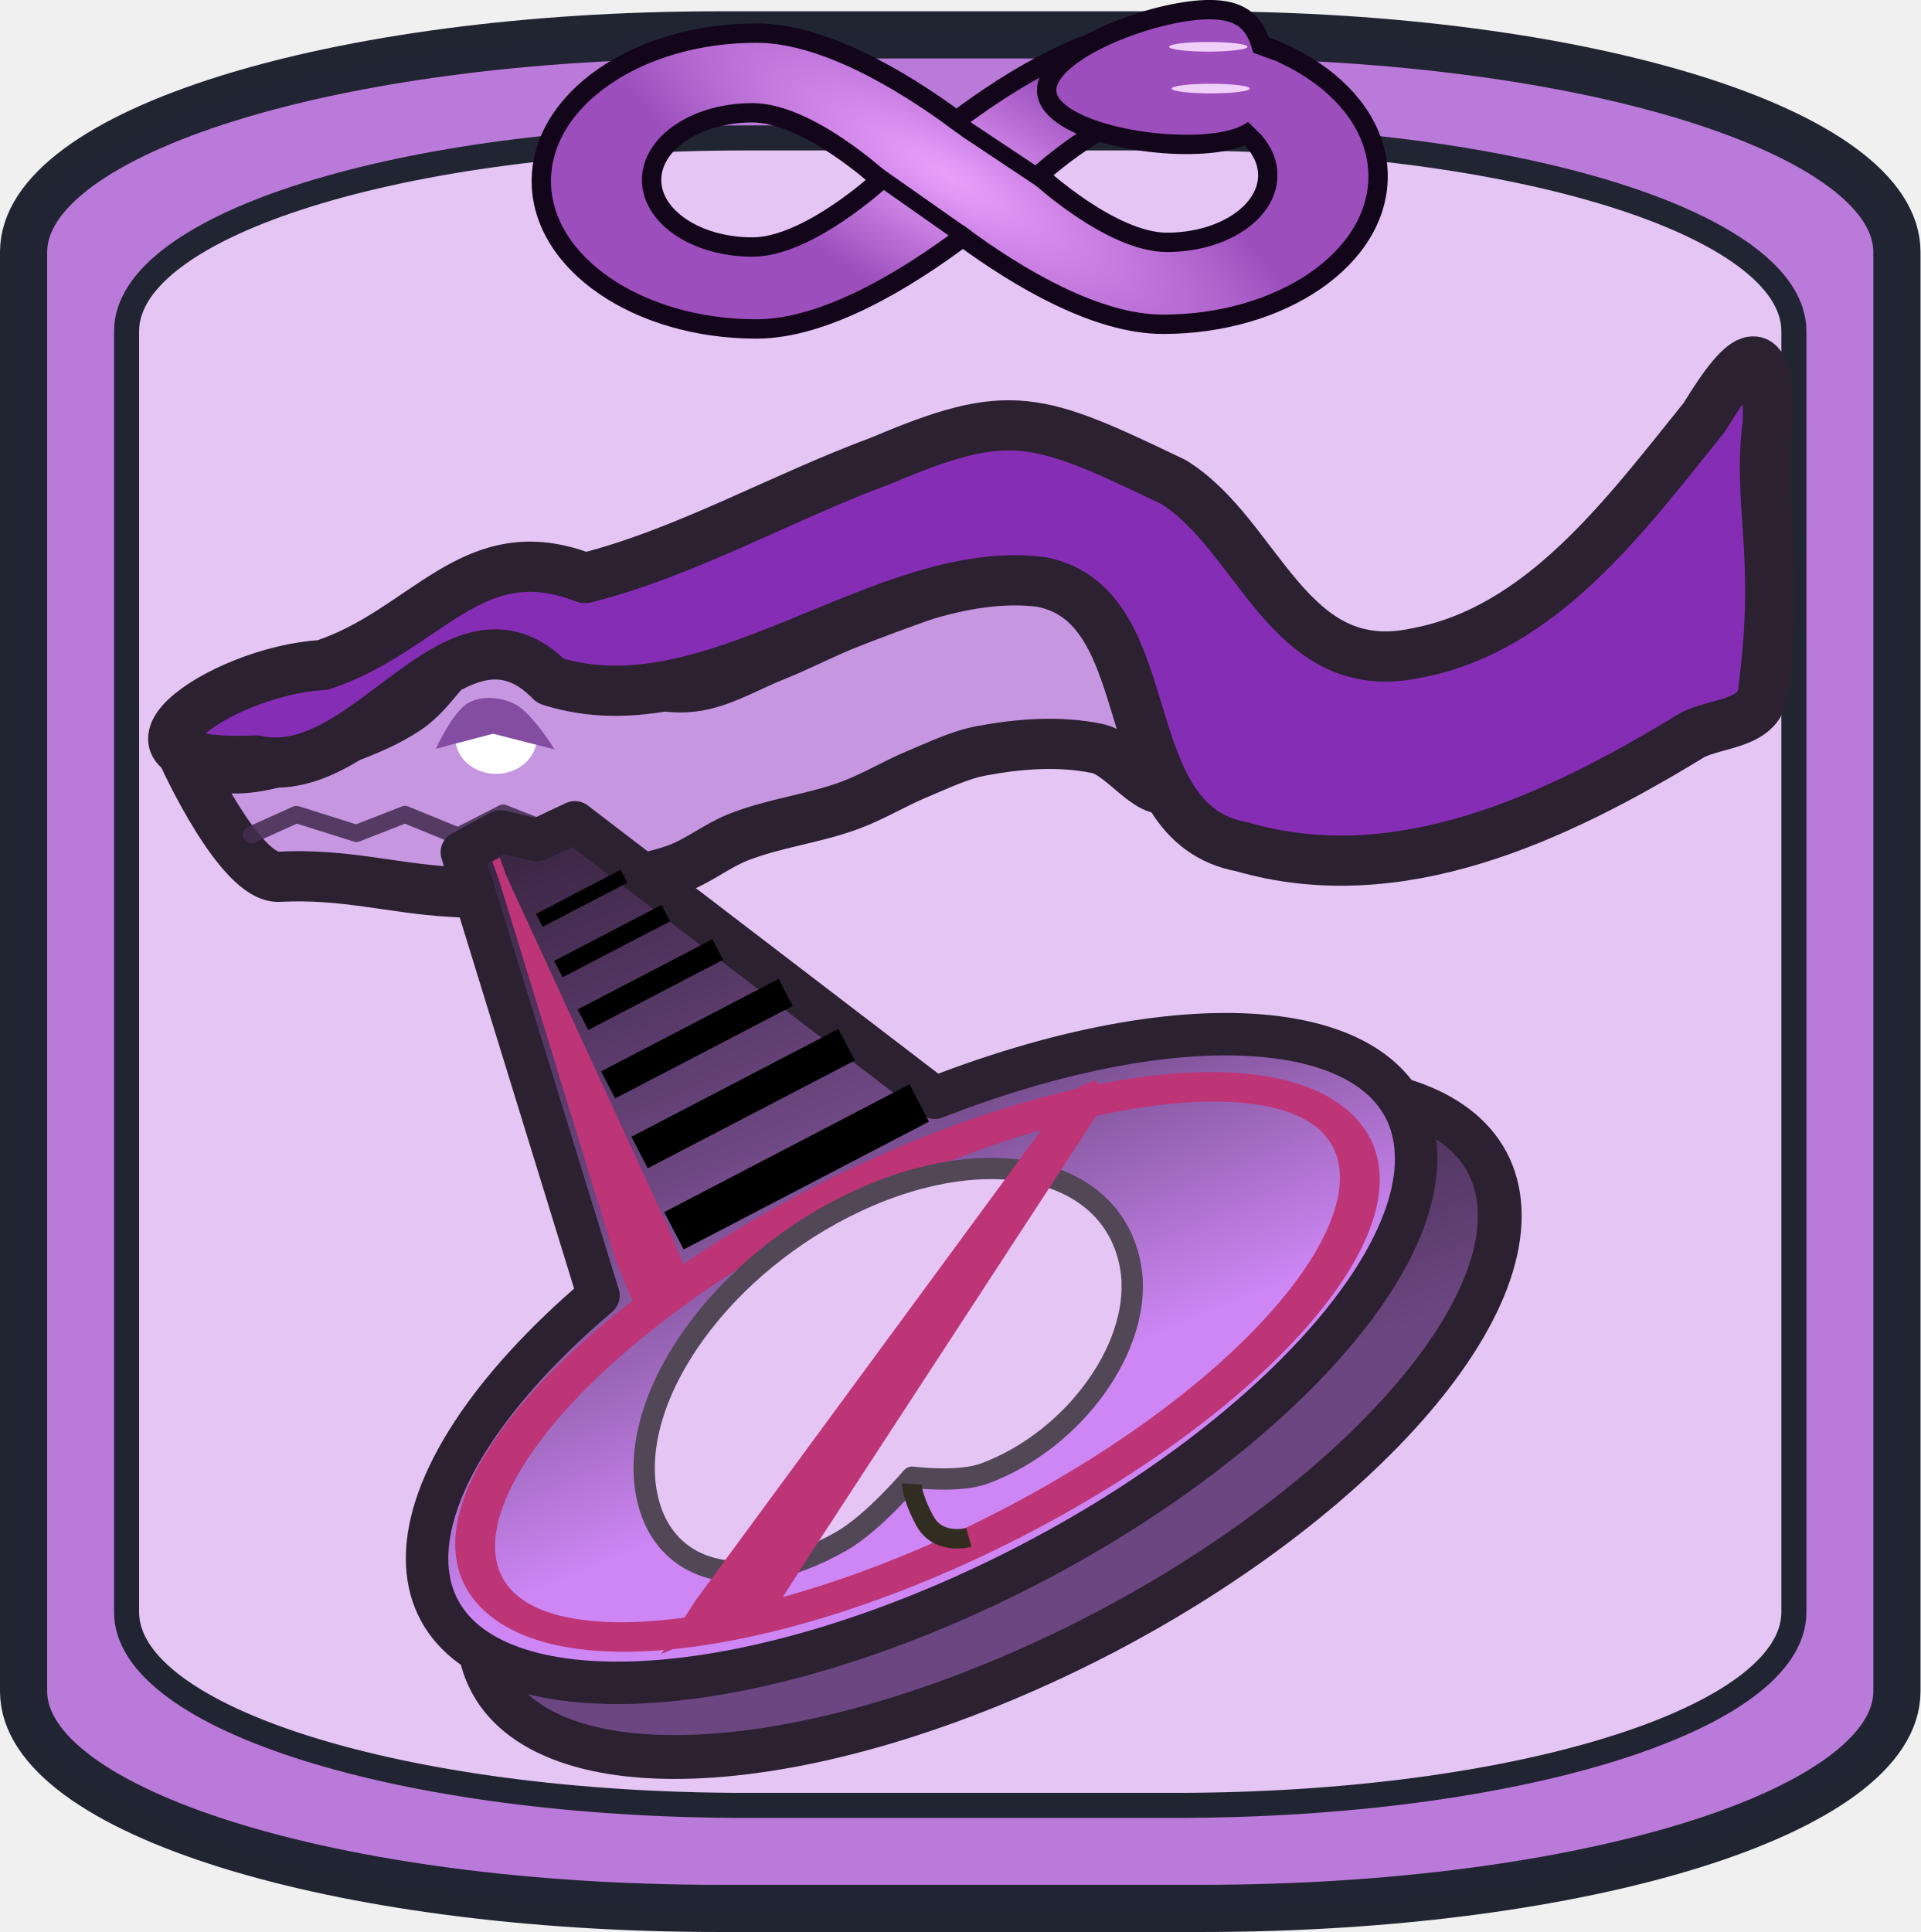
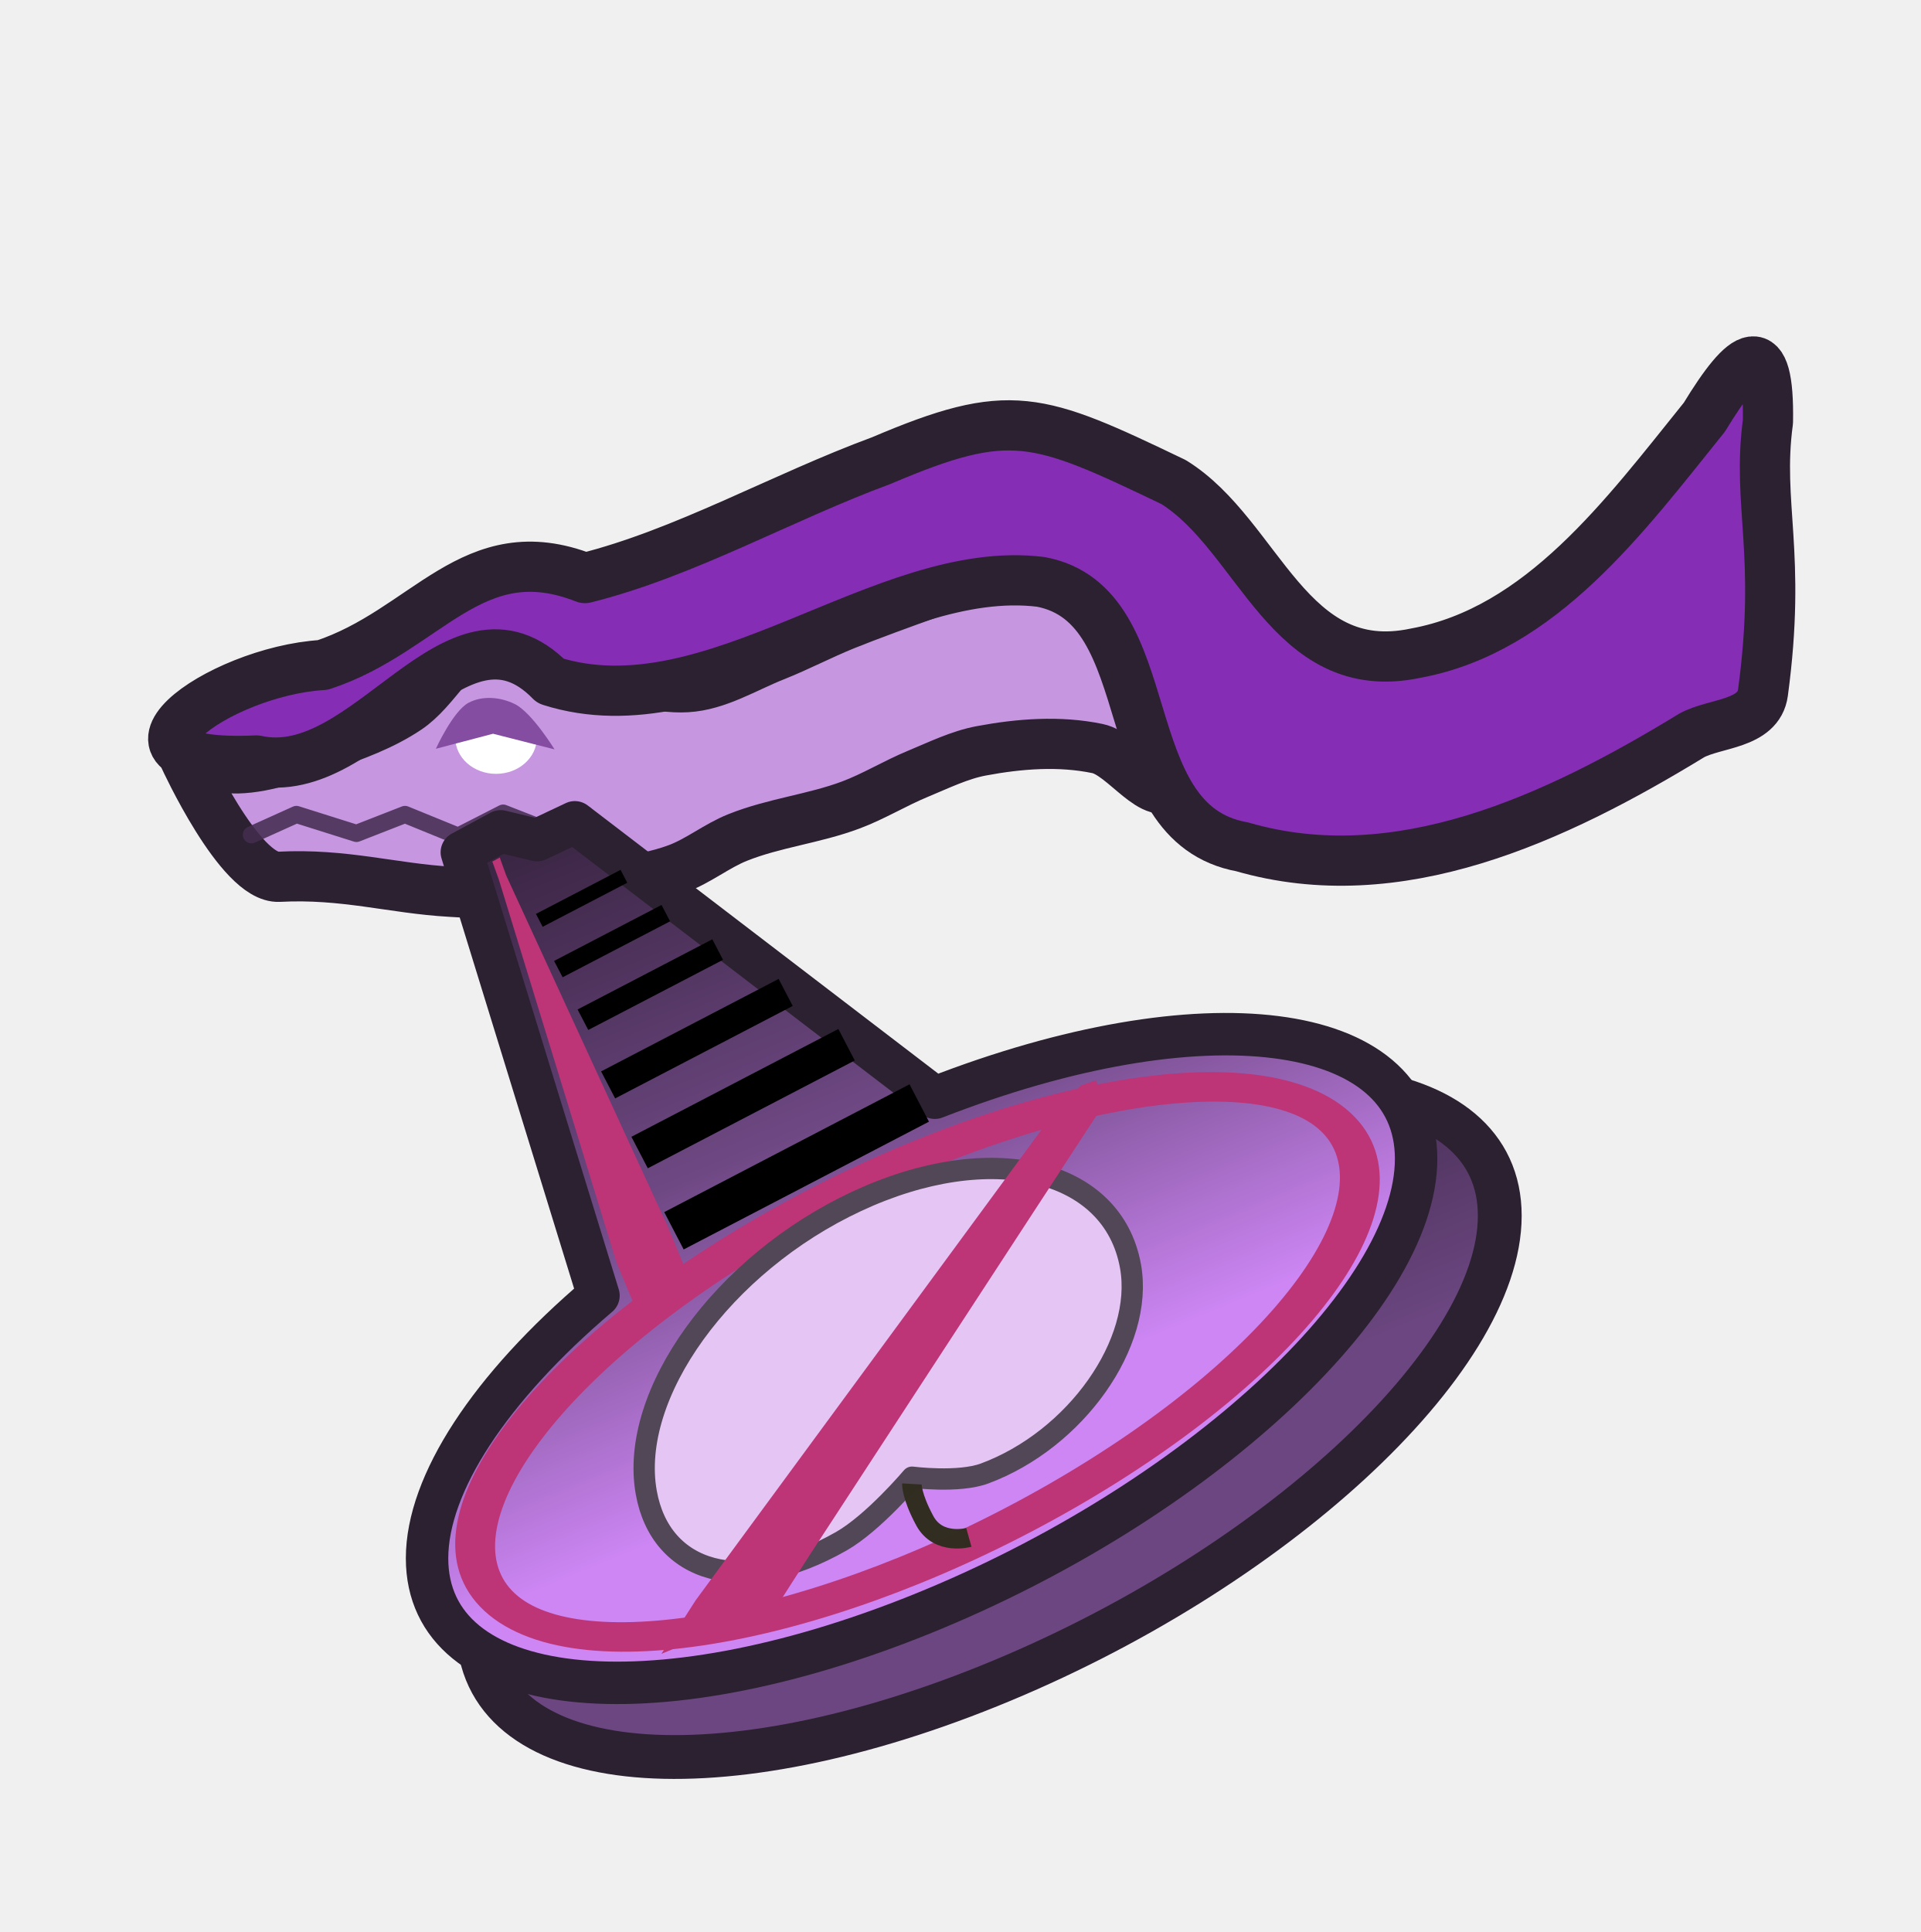
<svg xmlns="http://www.w3.org/2000/svg" xmlns:xlink="http://www.w3.org/1999/xlink" width="200" height="201.177" viewBox="0 0 52.917 53.228" version="1.1" id="svg1" xml:space="preserve">
  <defs id="defs1">
    <linearGradient id="linearGradient13">
      <stop style="stop-color:#291a2f;stop-opacity:1;" offset="0.01" id="stop11" />
      <stop style="stop-color:#392543;stop-opacity:1;" offset="0.392" id="stop12" />
      <stop style="stop-color:#6b4680;stop-opacity:1;" offset="0.719" id="stop13" />
    </linearGradient>
    <linearGradient id="linearGradient4">
      <stop style="stop-color:#3a2543;stop-opacity:1;" offset="0.01" id="stop6" />
      <stop style="stop-color:#6e4883;stop-opacity:1;" offset="0.392" id="stop4" />
      <stop style="stop-color:#cd86f4;stop-opacity:1;" offset="0.719" id="stop5" />
    </linearGradient>
-     <linearGradient id="linearGradient139">
-       <stop style="stop-color:#e9a0fc;stop-opacity:1;" offset="0" id="stop140" />
-       <stop style="stop-color:#9b4ebc;stop-opacity:1;" offset="1" id="stop141" />
-     </linearGradient>
-     <radialGradient xlink:href="#linearGradient139" id="radialGradient141" cx="16.595" cy="1.947" fx="16.595" fy="1.947" r="7.577" gradientTransform="matrix(1.339792,0.7754906,-0.2390794,0.4130504,4.534291,-8.841434)" gradientUnits="userSpaceOnUse" />
    <linearGradient xlink:href="#linearGradient4" id="linearGradient5" x1="25.738" y1="20.846" x2="33.094" y2="48.299" gradientUnits="userSpaceOnUse" gradientTransform="matrix(1,-0.1448972,0,1,-3.823806,2.717435)" />
    <linearGradient xlink:href="#linearGradient13" id="linearGradient11" gradientUnits="userSpaceOnUse" gradientTransform="matrix(1.032774,-0.1496461,0,1.032774,-2.928693,3.328753)" x1="25.738" y1="20.846" x2="33.094" y2="48.299" />
  </defs>
  <g id="layer1" transform="translate(-0.2000028)">
-     <rect style="fill:#ba7ad9;fill-opacity:1;stroke:#212532;stroke-width:1.3;stroke-linejoin:round;stroke-miterlimit:8.2;stroke-dasharray:none;stroke-opacity:0.996" id="rect1" width="51.617" height="51.617" x="0.85" y="0.961" ry="5.982" rx="19.158" />
-     <rect style="fill:#e5c5f4;fill-opacity:1;stroke:#212532;stroke-width:0.69;stroke-linejoin:round;stroke-miterlimit:8.2;stroke-dasharray:none;stroke-opacity:0.996" id="rect1-8" width="45.94" height="45.94" x="3.688" y="3.8" ry="5.324" rx="17.051" />
-     <path id="path17" style="opacity:1;fill:url(#radialGradient141);fill-opacity:1;stroke:#13061b;stroke-width:0.533;stroke-dasharray:none" d="m 32.243,0.783 c -1.905,0 -4.146,1.38 -5.687,2.534 -1.532,-1.125 -3.678,-2.405 -5.513,-2.405 -3.274,0 -5.928,1.825 -5.928,4.076 0,2.251 2.654,4.075 5.928,4.075 1.905,0 4.146,-1.38 5.687,-2.534 1.532,1.125 3.678,2.405 5.513,2.405 3.274,0 5.928,-1.825 5.928,-4.075 0,-2.251 -2.654,-4.076 -5.928,-4.076 z m 0.112,2.195 c 1.534,0 2.777,0.828 2.777,1.85 0,1.021 -1.243,1.849 -2.777,1.849 -1.534,0 -3.531,-1.849 -3.531,-1.849 0,0 1.998,-1.85 3.531,-1.85 z M 20.931,3.107 c 1.534,0 3.531,1.85 3.531,1.85 0,0 -1.998,1.849 -3.531,1.849 -1.534,0 -2.777,-0.828 -2.777,-1.849 0,-1.021 1.243,-1.85 2.777,-1.85 z" />
-     <path id="path18" style="opacity:1;fill:#9b4ebc;fill-opacity:1;stroke:#13061b;stroke-width:0.533" d="m 35.082,1.819 c 0.188,1.002 0.257,1.9 -1.409,2.114 -1.666,0.214 -4.436,-0.338 -4.624,-1.34 -0.188,-1.002 2.276,-2.076 3.942,-2.29 1.666,-0.214 1.903,0.513 2.091,1.516 z" />
-     <ellipse style="opacity:1;fill:#f0cff9;fill-opacity:1;stroke:#13061b;stroke-width:0;stroke-dasharray:none;stroke-opacity:1" id="path19" cx="33.493" cy="1.289" rx="1.08" ry="0.133" />
-     <ellipse style="fill:#f0cff9;fill-opacity:1;stroke:#13061b;stroke-width:0;stroke-dasharray:none;stroke-opacity:1" id="path19-2" cx="33.561" cy="2.44" rx="1.08" ry="0.133" />
-     <path id="rect19" style="opacity:1;fill:#9b4ebc;fill-opacity:1;stroke:#13061b;stroke-width:0" d="m 34.678,1.434 0.72,0.261 0.277,1.424 -0.654,0.666 -0.435,-0.429 z" />
-     <path id="rect20" style="opacity:1;fill:#e5c5f4;stroke:#13061b;stroke-width:0.459" d="m 26.185,3.078 0.665,0.501 2.066,1.376 M 26.841,6.561 24.315,4.788" />
    <path style="fill:#c696e0;fill-opacity:1;stroke:#2b2130;stroke-width:1.383;stroke-linecap:round;stroke-linejoin:round;paint-order:fill markers stroke" d="m 5.28,20.872 c 0,0 1.527,3.341 2.61,3.284 1.791,-0.095 3.141,0.323 4.716,0.412 0.82,0.047 1.642,0.111 2.461,0.065 0.692,-0.039 1.379,-0.161 2.062,-0.289 0.584,-0.11 1.176,-0.201 1.74,-0.412 0.575,-0.214 1.084,-0.63 1.655,-0.858 1.013,-0.405 2.099,-0.514 3.119,-0.896 0.631,-0.236 1.222,-0.6 1.846,-0.858 0.576,-0.238 1.147,-0.521 1.75,-0.634 1.054,-0.197 2.15,-0.281 3.201,-0.063 0.738,0.153 1.586,1.585 2.099,0.944 1.026,-1.282 -0.724,-3.668 -1.877,-4.792 -0.871,-0.85 -3.296,-0.977 -3.296,-0.977 0,0 -2.601,0.901 -3.883,1.418 -0.654,0.264 -1.286,0.598 -1.941,0.858 -0.798,0.317 -1.577,0.811 -2.419,0.858 -0.864,0.049 -1.723,-0.283 -2.546,-0.597 -0.433,-0.165 -0.799,-0.543 -1.241,-0.672 -0.577,-0.168 -1.215,-0.323 -1.782,-0.112 -0.864,0.322 -1.345,1.451 -2.132,1.978 -0.691,0.463 -1.466,0.738 -2.228,1.008 C 8.394,20.819 7.58,21.148 6.744,21.17 6.249,21.183 5.28,20.872 5.28,20.872 Z" id="path7" />
    <path style="fill:#862db5;fill-opacity:1;stroke:#2b2130;stroke-width:1.383;stroke-linecap:round;stroke-linejoin:round;paint-order:fill markers stroke" d="m 15.372,18.761 c -2.617,-2.667 -5.031,2.863 -8.107,2.191 -4.771,0.212 -1.066,-2.461 1.827,-2.631 2.866,-0.939 4.124,-3.613 7.226,-2.395 2.757,-0.689 5.415,-2.222 8.167,-3.237 3.554,-1.513 4.287,-1.212 8.051,0.592 2.366,1.466 3.156,5.461 6.672,4.714 3.457,-0.635 5.759,-3.778 7.953,-6.501 1.126,-1.848 1.793,-2.285 1.752,0.125 -0.309,2.287 0.382,3.613 -0.137,7.462 -0.119,0.885 -1.321,0.83 -1.96,1.179 -3.774,2.303 -8.096,4.315 -12.39,3.071 -3.636,-0.657 -2.13,-6.655 -5.548,-7.3 -4.344,-0.536 -9.04,4.151 -13.507,2.73 z" id="path6" />
    <ellipse style="fill:#ffffff;fill-opacity:1;stroke:#2b2130;stroke-width:0;stroke-linecap:round;stroke-linejoin:round;stroke-dasharray:none;paint-order:fill markers stroke" id="path8" cx="13.868" cy="20.325" rx="1.124" ry="0.995" />
    <path d="m 16.511,24.427 -1.038,-0.25 -1.105,0.596 3.888,12.615 c -3.098,2.632 -4.878,5.361 -4.878,7.475 3.95e-4,4.015 6.301,4.725 14.073,1.586 7.772,-3.139 14.072,-8.938 14.073,-12.954 -7.7e-5,-3.939 -6.073,-4.709 -13.695,-1.737 l -5.32e-4,7.6e-5 -10.245,-7.836 z" style="fill:url(#linearGradient11);stroke:#2b2130;stroke-width:1.207;stroke-linecap:round;stroke-linejoin:round;paint-order:fill markers stroke" id="path4-2" />
    <path style="fill:#844da2;fill-opacity:1;stroke:#9965b5;stroke-width:0;stroke-linecap:round;stroke-linejoin:round;stroke-dasharray:none;stroke-opacity:1;paint-order:fill markers stroke" d="m 12.21,20.629 1.575,-0.414 1.695,0.431 c 0,0 -0.626,-1.018 -1.095,-1.249 -0.392,-0.193 -0.888,-0.241 -1.275,-0.035 -0.427,0.227 -0.9,1.266 -0.9,1.266 z" id="path9" />
    <path style="fill:#844da2;fill-opacity:0;stroke:#432c4f;stroke-width:0.473;stroke-linecap:round;stroke-linejoin:round;stroke-dasharray:none;stroke-opacity:0.863;paint-order:fill markers stroke" d="m 7.126,22.999 1.241,-0.56 1.655,0.522 1.337,-0.522 1.464,0.597 1.241,-0.634 1.146,0.448 1.114,-0.41" id="path10" />
    <path d="m 14.999,23.146 -1.005,-0.242 -1.069,0.577 3.765,12.214 c -2.999,2.549 -4.724,5.191 -4.723,7.237 3.83e-4,3.888 6.101,4.575 13.626,1.536 7.525,-3.039 13.626,-8.655 13.626,-12.543 -7.5e-5,-3.814 -5.88,-4.56 -13.26,-1.682 l -5.16e-4,7.4e-5 -9.92,-7.588 z" style="fill:url(#linearGradient5);stroke:#2b2130;stroke-width:1.169;stroke-linecap:round;stroke-linejoin:round;paint-order:fill markers stroke" id="path4" />
    <ellipse style="fill:#b52d2d;fill-opacity:0;stroke:#bd3477;stroke-width:0.966;stroke-linecap:square;stroke-linejoin:round;stroke-dasharray:none;stroke-opacity:1;paint-order:fill markers stroke" id="path16" cx="-10.811" cy="47.403" rx="13.28" ry="5.434" transform="matrix(0.8668295,-0.4986046,0.7352163,0.6778326,0,0)" />
    <path id="path8-8" style="fill:#e5c5f4;fill-opacity:1;stroke:#514756;stroke-width:0.587;stroke-linejoin:round;stroke-miterlimit:8.2;stroke-opacity:1" d="m 18.007,41.121 c -0.484,-2.71 2.111,-6.302 5.796,-8.022 3.685,-1.721 7.063,-0.919 7.547,1.791 0.376,2.108 -1.508,4.773 -4.022,5.706 -0.717,0.266 -1.998,0.102 -1.998,0.102 0,0 -1.063,1.26 -1.952,1.766 -2.737,1.559 -4.977,0.865 -5.371,-1.344 z" />
    <g id="path13-1" transform="matrix(1.29996,0,-1.37528,1.29996,39.70515,-0.4938984)">
      <path style="baseline-shift:baseline;display:inline;overflow:visible;vector-effect:none;fill:#b52d2d;stroke-linecap:square;stroke-linejoin:round;paint-order:fill markers stroke;enable-background:accumulate;stop-color:#000000;stop-opacity:1" d="m 17.582,23.818 3.531,9.79 0.267,0.642" id="path14-3" />
      <path style="baseline-shift:baseline;display:inline;overflow:visible;vector-effect:none;fill:#bd3477;stroke-linecap:square;stroke-linejoin:round;paint-order:fill markers stroke;enable-background:accumulate;stop-color:#000000;stop-opacity:1" d="m 17.462,23.276 -0.202,0.11 0.02,0.51 3.354,10.385 c 0.002,0.008 0.005,0.016 0.008,0.023 l 0.268,0.643 0.203,0.484 1.378,-1.016 -0.203,-0.484 -0.262,-0.631 -3.882,-9.577 z" id="path15-8" />
    </g>
    <path style="fill:#d97a7a;fill-opacity:0;stroke:#322d21;stroke-width:0.537;stroke-linejoin:round;stroke-miterlimit:8.2;stroke-opacity:0.996" d="m 25.326,40.884 c 0,0 -0.018,0.322 0.356,1.015 0.374,0.692 1.213,0.457 1.213,0.457" id="path9-2" />
    <path style="fill:#e5c5f4;fill-opacity:1;stroke:#000000;stroke-width:0.4;stroke-linecap:square;stroke-linejoin:round;stroke-dasharray:none;stroke-opacity:1;paint-order:fill markers stroke" d="M 17.214,24.235 15.237,25.264" id="path11" />
    <path style="fill:#e5c5f4;fill-opacity:1;stroke:#000000;stroke-width:0.508;stroke-linecap:square;stroke-linejoin:round;stroke-dasharray:none;stroke-opacity:1;paint-order:fill markers stroke" d="m 18.32,25.275 -2.51,1.307" id="path11-7" />
    <path style="fill:#e5c5f4;fill-opacity:1;stroke:#000000;stroke-width:0.637;stroke-linecap:square;stroke-linejoin:round;stroke-dasharray:none;stroke-opacity:1;paint-order:fill markers stroke" d="m 19.692,26.308 -3.148,1.639" id="path11-76" />
    <path style="fill:#e5c5f4;fill-opacity:1;stroke:#000000;stroke-width:0.839;stroke-linecap:square;stroke-linejoin:round;stroke-dasharray:none;stroke-opacity:1;paint-order:fill markers stroke" d="m 21.476,27.536 -4.148,2.16" id="path11-2" />
    <path style="fill:#e5c5f4;fill-opacity:1;stroke:#000000;stroke-width:0.978;stroke-linecap:square;stroke-linejoin:round;stroke-dasharray:none;stroke-opacity:1;paint-order:fill markers stroke" d="m 23.092,29.009 -4.835,2.518" id="path11-5" />
    <path style="fill:#e5c5f4;fill-opacity:1;stroke:#000000;stroke-width:1.16;stroke-linecap:square;stroke-linejoin:round;stroke-dasharray:none;stroke-opacity:1;paint-order:fill markers stroke" d="m 25.014,30.656 -5.73,2.985" id="path11-9" />
    <g id="path13" style="opacity:1" transform="matrix(1.011978,0,0,1.011978,-3.701098,0.07063045)">
      <path style="baseline-shift:baseline;display:inline;overflow:visible;vector-effect:none;fill:#b52d2d;stroke-linecap:square;stroke-linejoin:round;paint-order:fill markers stroke;enable-background:accumulate;stop-color:#000000;stop-opacity:1" d="m 17.582,23.818 3.531,9.79 0.267,0.642" id="path14" />
      <path style="baseline-shift:baseline;display:inline;overflow:visible;vector-effect:none;fill:#bd3477;stroke-linecap:square;stroke-linejoin:round;paint-order:fill markers stroke;enable-background:accumulate;stop-color:#000000;stop-opacity:1" d="m 17.462,23.276 -0.202,0.11 0.178,0.494 3.196,10.401 c 0.002,0.008 0.005,0.016 0.008,0.023 l 0.268,0.643 0.203,0.484 1.378,-1.016 -0.203,-0.484 -0.262,-0.631 -4.386,-9.53 z" id="path15" />
    </g>
  </g>
</svg>
